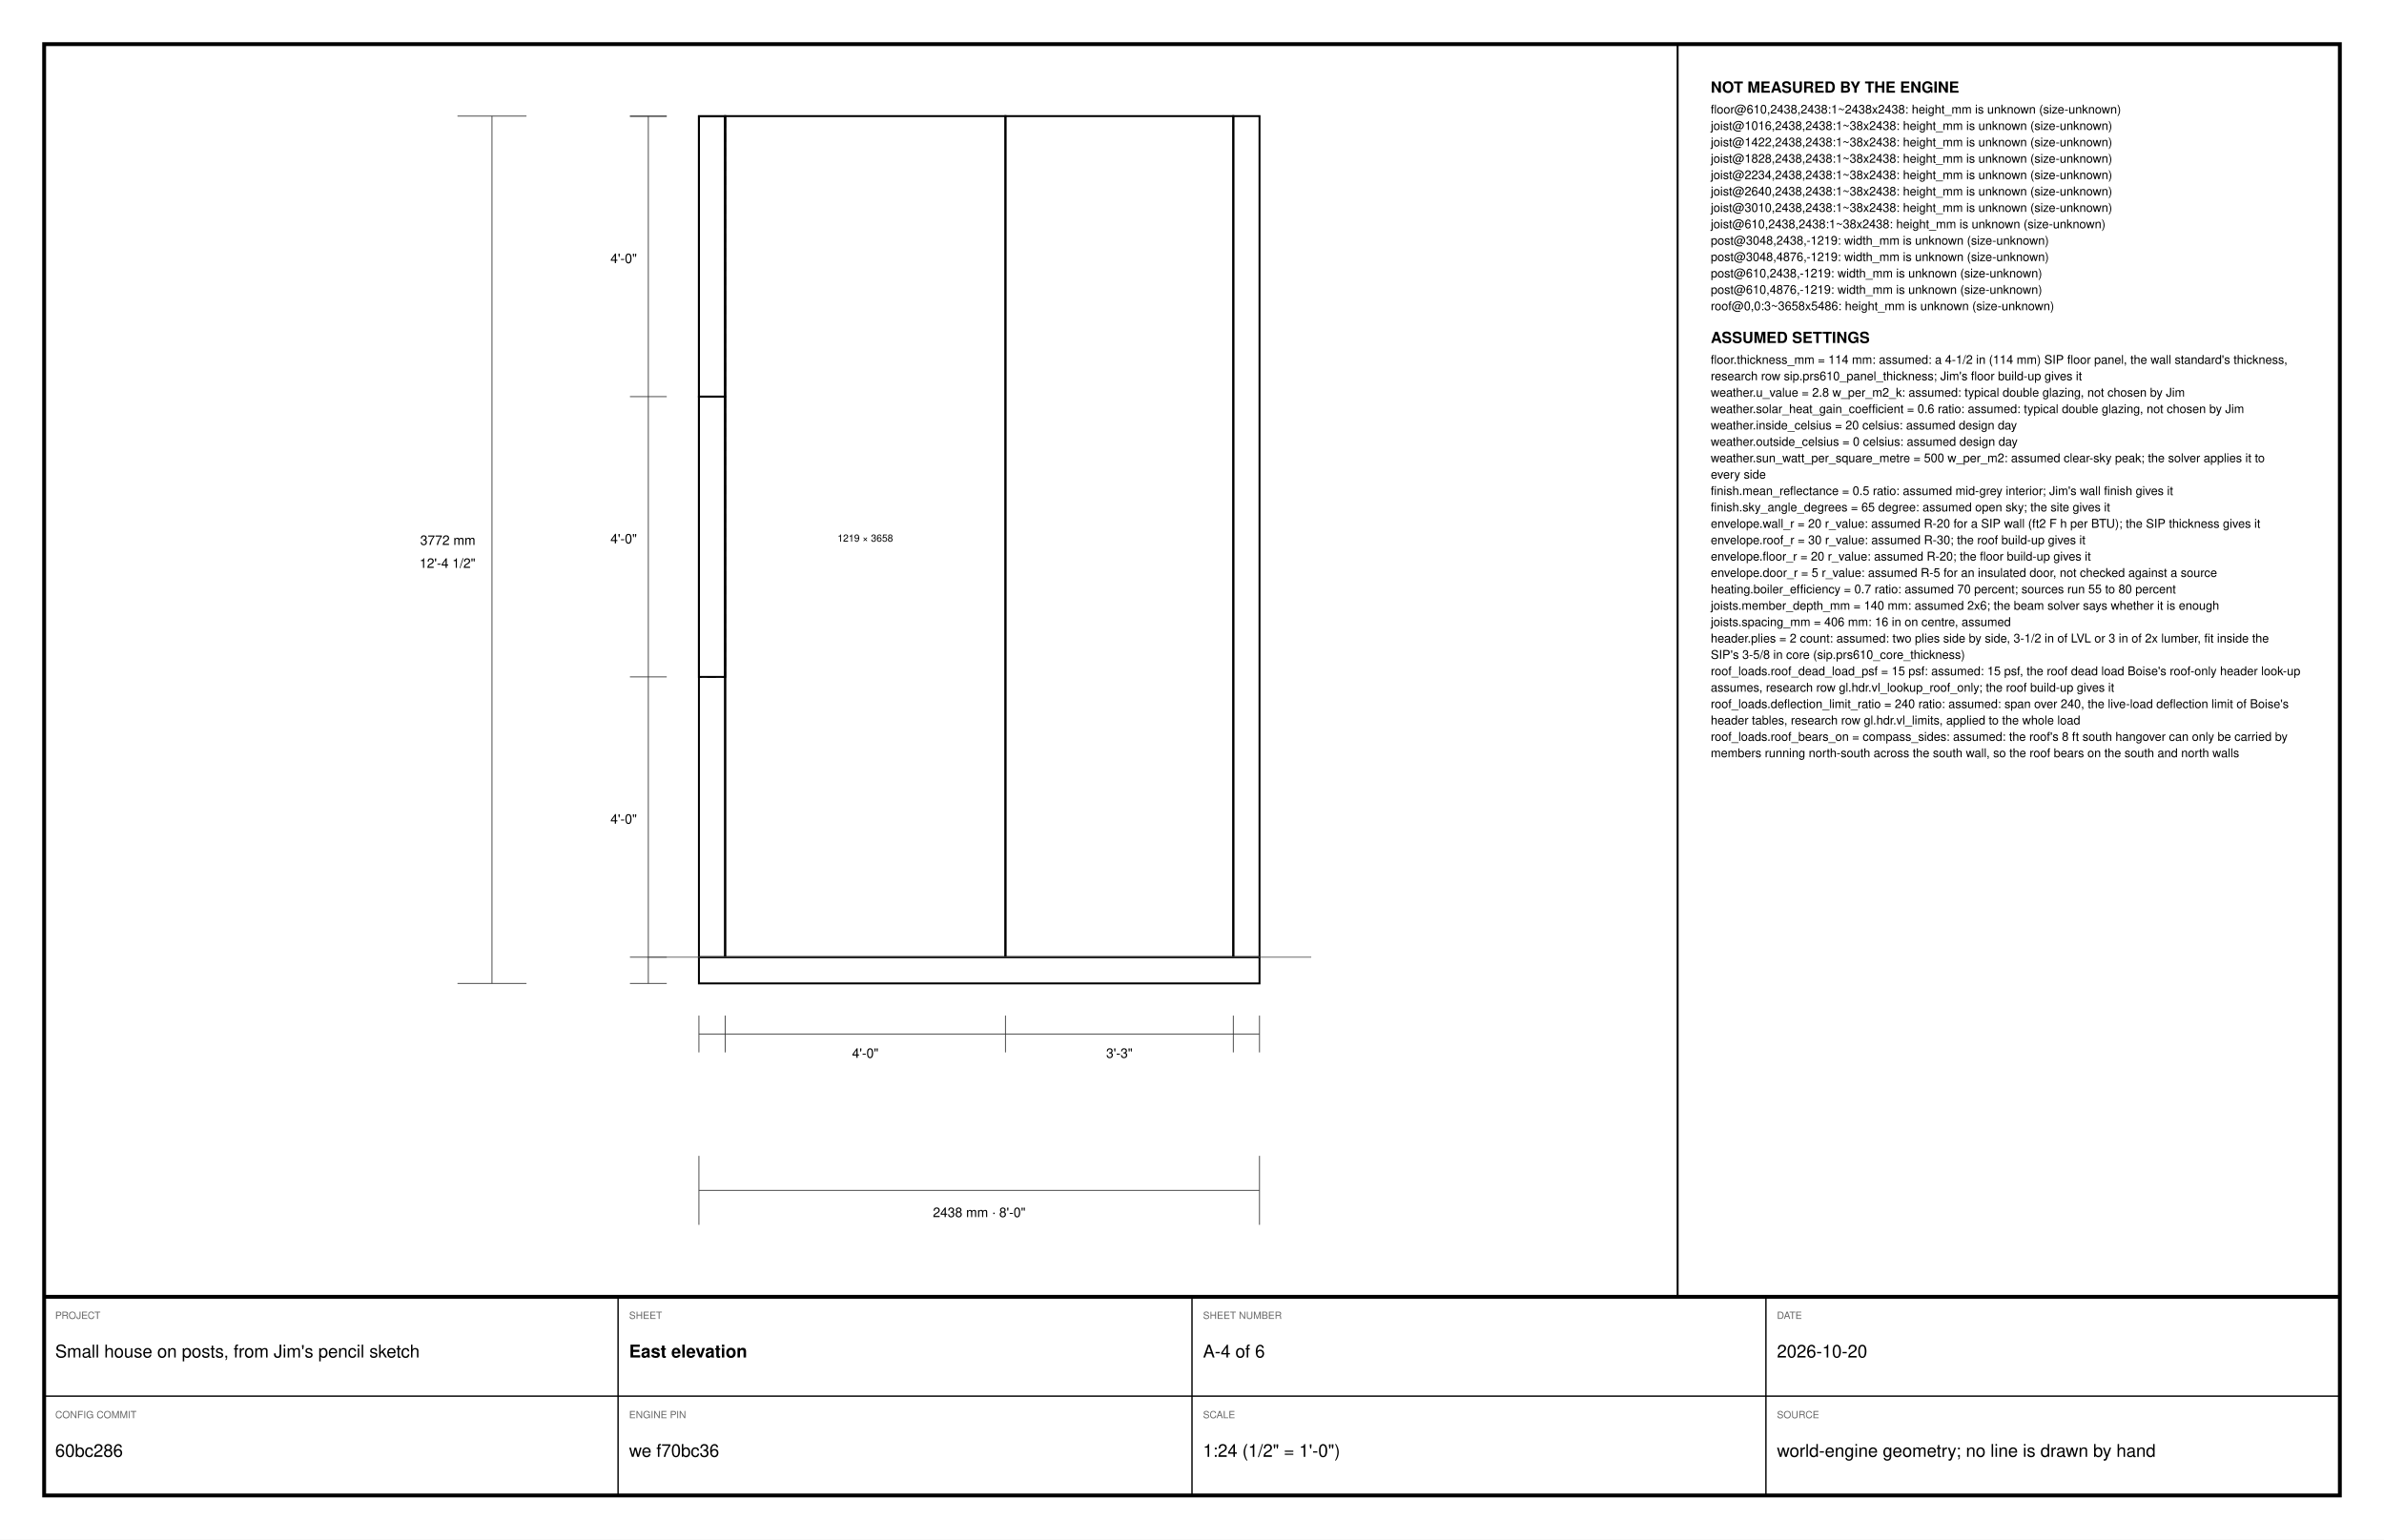
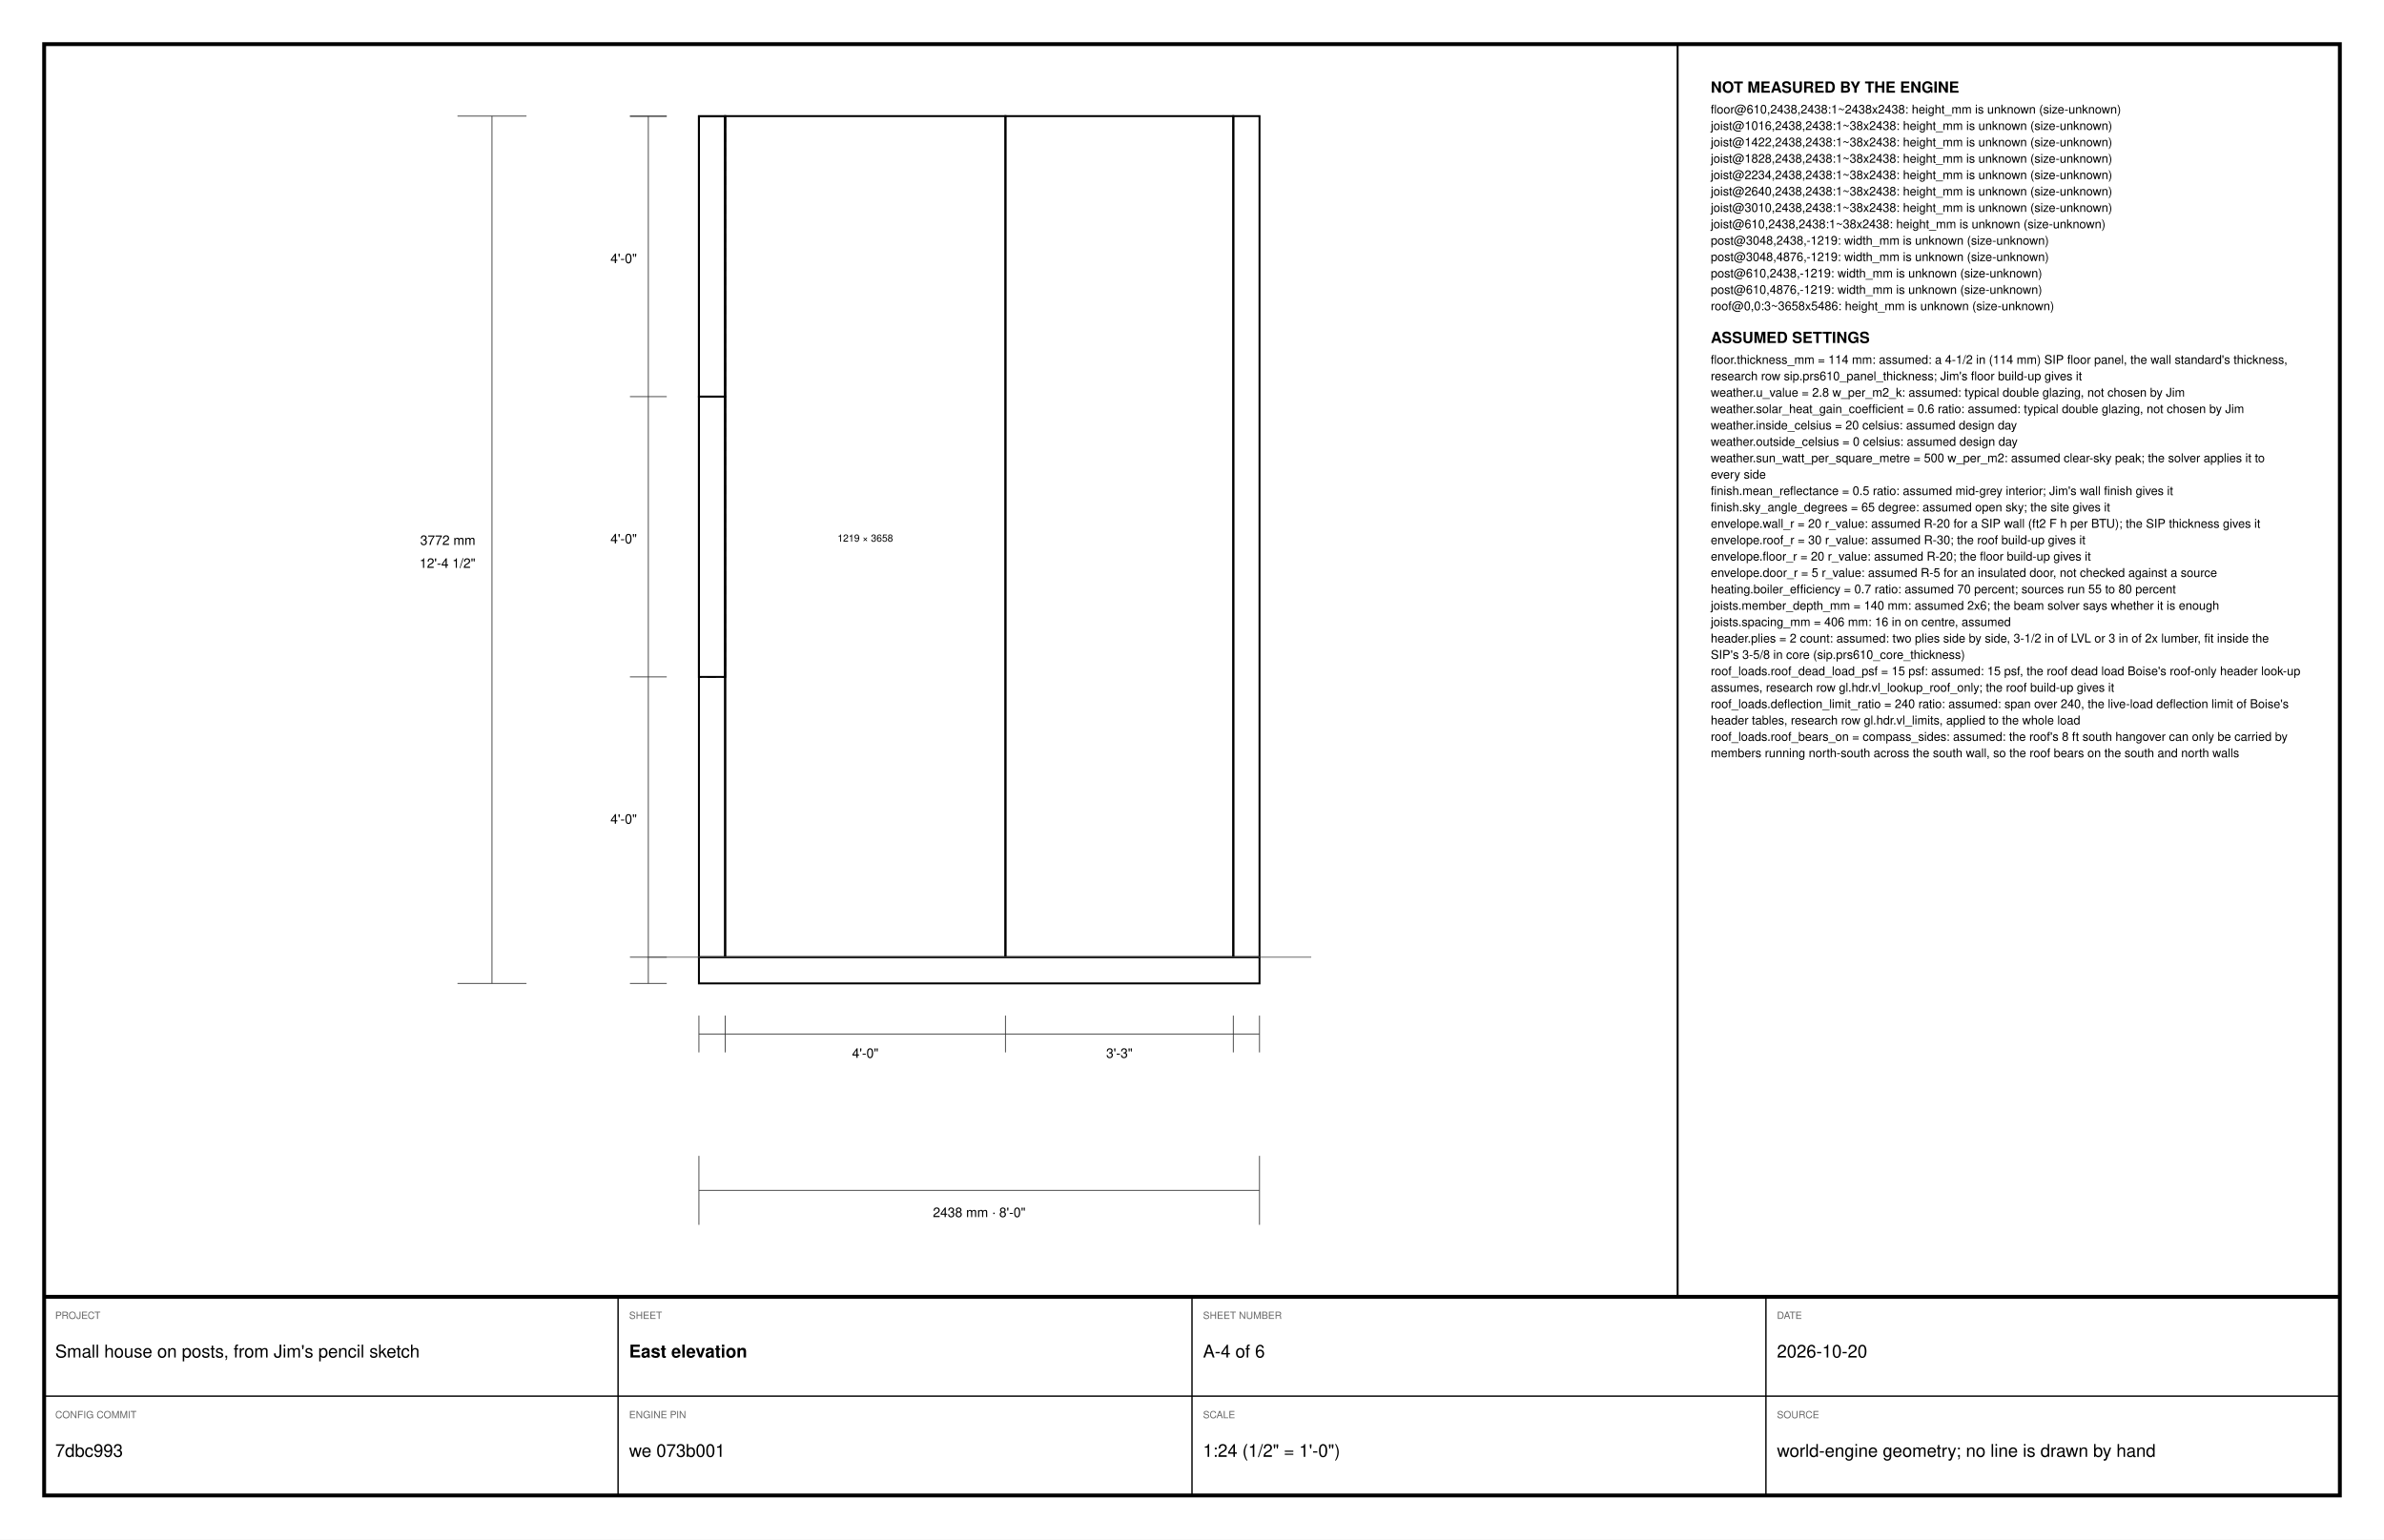
<svg xmlns="http://www.w3.org/2000/svg" width="432.000mm" height="279.000mm" viewBox="0 0 432.000 279.000" font-family="Helvetica, Arial, sans-serif">
  <rect width="432.000" height="279.000" fill="#ffffff" />
  <rect x="8.000" y="8.000" width="416.000" height="263.000" fill="none" stroke="#000000" stroke-width="0.700" />
  <rect x="126.651" y="173.458" width="101.583" height="4.750" fill="none" stroke="#000000" stroke-width="0.350" />
  <rect x="126.651" y="71.875" width="4.750" height="50.792" fill="none" stroke="#000000" stroke-width="0.350" />
  <rect x="126.651" y="21.083" width="4.750" height="50.792" fill="none" stroke="#000000" stroke-width="0.350" />
  <rect x="126.651" y="21.042" width="4.750" height="152.417" fill="none" stroke="#000000" stroke-width="0.350" />
  <rect x="223.484" y="21.042" width="4.750" height="152.417" fill="none" stroke="#000000" stroke-width="0.350" />
  <rect x="131.401" y="21.042" width="50.792" height="152.417" fill="none" stroke="#000000" stroke-width="0.350" />
  <rect x="182.193" y="21.042" width="41.292" height="152.417" fill="none" stroke="#000000" stroke-width="0.350" />
  <rect x="126.651" y="71.875" width="4.750" height="50.792" fill="none" stroke="#000000" stroke-width="0.250" stroke-dasharray="1.6 1" />
  <rect x="126.651" y="21.083" width="4.750" height="50.792" fill="none" stroke="#000000" stroke-width="0.250" stroke-dasharray="1.6 1" />
  <text x="156.797" y="98.150" font-size="1.800" text-anchor="middle" fill="#000000">1219 × 3658</text>
  <line x1="126.651" y1="187.375" x2="228.234" y2="187.375" stroke="#333333" stroke-width="0.150" />
  <line x1="126.651" y1="190.708" x2="126.651" y2="184.042" stroke="#333333" stroke-width="0.150" />
  <line x1="131.401" y1="190.708" x2="131.401" y2="184.042" stroke="#333333" stroke-width="0.150" />
  <line x1="182.193" y1="190.708" x2="182.193" y2="184.042" stroke="#333333" stroke-width="0.150" />
  <line x1="223.484" y1="190.708" x2="223.484" y2="184.042" stroke="#333333" stroke-width="0.150" />
  <line x1="228.234" y1="190.708" x2="228.234" y2="184.042" stroke="#333333" stroke-width="0.150" />
  <text x="156.797" y="191.695" font-size="2.400" text-anchor="middle" fill="#000000">4'-0"</text>
  <text x="202.838" y="191.695" font-size="2.400" text-anchor="middle" fill="#000000">3'-3"</text>
  <line x1="117.484" y1="178.208" x2="117.484" y2="21.042" stroke="#333333" stroke-width="0.150" />
  <line x1="114.151" y1="178.208" x2="120.818" y2="178.208" stroke="#333333" stroke-width="0.150" />
  <line x1="114.151" y1="173.458" x2="120.818" y2="173.458" stroke="#333333" stroke-width="0.150" />
  <line x1="114.151" y1="122.667" x2="120.818" y2="122.667" stroke="#333333" stroke-width="0.150" />
  <line x1="114.151" y1="71.875" x2="120.818" y2="71.875" stroke="#333333" stroke-width="0.150" />
  <line x1="114.151" y1="21.083" x2="120.818" y2="21.083" stroke="#333333" stroke-width="0.150" />
  <line x1="114.151" y1="21.042" x2="120.818" y2="21.042" stroke="#333333" stroke-width="0.150" />
  <text x="115.404" y="149.263" font-size="2.400" text-anchor="end" fill="#000000">4'-0"</text>
  <text x="115.404" y="98.471" font-size="2.400" text-anchor="end" fill="#000000">4'-0"</text>
  <text x="115.404" y="47.679" font-size="2.400" text-anchor="end" fill="#000000">4'-0"</text>
  <line x1="117.276" y1="173.458" x2="237.609" y2="173.458" stroke="#555555" stroke-width="0.150" />
  <line x1="126.651" y1="215.708" x2="228.234" y2="215.708" stroke="#333333" stroke-width="0.150" />
  <line x1="126.651" y1="221.958" x2="126.651" y2="209.458" stroke="#333333" stroke-width="0.150" />
  <line x1="228.234" y1="221.958" x2="228.234" y2="209.458" stroke="#333333" stroke-width="0.150" />
  <text x="177.443" y="220.548" font-size="2.400" text-anchor="middle" fill="#000000">2438 mm · 8'-0"</text>
  <line x1="89.151" y1="178.208" x2="89.151" y2="21.042" stroke="#333333" stroke-width="0.150" />
  <line x1="82.901" y1="178.208" x2="95.401" y2="178.208" stroke="#333333" stroke-width="0.150" />
  <line x1="82.901" y1="21.042" x2="95.401" y2="21.042" stroke="#333333" stroke-width="0.150" />
  <text x="86.151" y="98.745" font-size="2.400" text-anchor="end" fill="#000000">3772 mm</text>
  <text x="86.151" y="102.905" font-size="2.400" text-anchor="end" fill="#000000">12'-4 1/2"</text>
  <text x="310.000" y="16.800" font-size="2.800" text-anchor="start" fill="#000000" font-weight="bold">NOT MEASURED BY THE ENGINE</text>
  <text x="310.000" y="20.580" font-size="2.200" text-anchor="start" fill="#000000">floor@610,2438,2438:1~2438x2438: height_mm is unknown (size-unknown)</text>
  <text x="310.000" y="23.550" font-size="2.200" text-anchor="start" fill="#000000">joist@1016,2438,2438:1~38x2438: height_mm is unknown (size-unknown)</text>
  <text x="310.000" y="26.520" font-size="2.200" text-anchor="start" fill="#000000">joist@1422,2438,2438:1~38x2438: height_mm is unknown (size-unknown)</text>
  <text x="310.000" y="29.490" font-size="2.200" text-anchor="start" fill="#000000">joist@1828,2438,2438:1~38x2438: height_mm is unknown (size-unknown)</text>
  <text x="310.000" y="32.460" font-size="2.200" text-anchor="start" fill="#000000">joist@2234,2438,2438:1~38x2438: height_mm is unknown (size-unknown)</text>
  <text x="310.000" y="35.430" font-size="2.200" text-anchor="start" fill="#000000">joist@2640,2438,2438:1~38x2438: height_mm is unknown (size-unknown)</text>
  <text x="310.000" y="38.400" font-size="2.200" text-anchor="start" fill="#000000">joist@3010,2438,2438:1~38x2438: height_mm is unknown (size-unknown)</text>
  <text x="310.000" y="41.370" font-size="2.200" text-anchor="start" fill="#000000">joist@610,2438,2438:1~38x2438: height_mm is unknown (size-unknown)</text>
  <text x="310.000" y="44.340" font-size="2.200" text-anchor="start" fill="#000000">post@3048,2438,-1219: width_mm is unknown (size-unknown)</text>
  <text x="310.000" y="47.310" font-size="2.200" text-anchor="start" fill="#000000">post@3048,4876,-1219: width_mm is unknown (size-unknown)</text>
  <text x="310.000" y="50.280" font-size="2.200" text-anchor="start" fill="#000000">post@610,2438,-1219: width_mm is unknown (size-unknown)</text>
  <text x="310.000" y="53.250" font-size="2.200" text-anchor="start" fill="#000000">post@610,4876,-1219: width_mm is unknown (size-unknown)</text>
  <text x="310.000" y="56.220" font-size="2.200" text-anchor="start" fill="#000000">roof@0,0:3~3658x5486: height_mm is unknown (size-unknown)</text>
  <text x="310.000" y="59.190" font-size="2.200" text-anchor="start" fill="#000000" />
  <text x="310.000" y="62.160" font-size="2.800" text-anchor="start" fill="#000000" font-weight="bold">ASSUMED SETTINGS</text>
  <text x="310.000" y="65.940" font-size="2.200" text-anchor="start" fill="#000000">floor.thickness_mm = 114 mm: assumed: a 4-1/2 in (114 mm) SIP floor panel, the wall standard's thickness,</text>
  <text x="310.000" y="68.910" font-size="2.200" text-anchor="start" fill="#000000">    research row sip.prs610_panel_thickness; Jim's floor build-up gives it</text>
  <text x="310.000" y="71.880" font-size="2.200" text-anchor="start" fill="#000000">weather.u_value = 2.8 w_per_m2_k: assumed: typical double glazing, not chosen by Jim</text>
  <text x="310.000" y="74.850" font-size="2.200" text-anchor="start" fill="#000000">weather.solar_heat_gain_coefficient = 0.6 ratio: assumed: typical double glazing, not chosen by Jim</text>
  <text x="310.000" y="77.820" font-size="2.200" text-anchor="start" fill="#000000">weather.inside_celsius = 20 celsius: assumed design day</text>
  <text x="310.000" y="80.790" font-size="2.200" text-anchor="start" fill="#000000">weather.outside_celsius = 0 celsius: assumed design day</text>
  <text x="310.000" y="83.760" font-size="2.200" text-anchor="start" fill="#000000">weather.sun_watt_per_square_metre = 500 w_per_m2: assumed clear-sky peak; the solver applies it to</text>
  <text x="310.000" y="86.730" font-size="2.200" text-anchor="start" fill="#000000">    every side</text>
  <text x="310.000" y="89.700" font-size="2.200" text-anchor="start" fill="#000000">finish.mean_reflectance = 0.5 ratio: assumed mid-grey interior; Jim's wall finish gives it</text>
  <text x="310.000" y="92.670" font-size="2.200" text-anchor="start" fill="#000000">finish.sky_angle_degrees = 65 degree: assumed open sky; the site gives it</text>
  <text x="310.000" y="95.640" font-size="2.200" text-anchor="start" fill="#000000">envelope.wall_r = 20 r_value: assumed R-20 for a SIP wall (ft2 F h per BTU); the SIP thickness gives it</text>
  <text x="310.000" y="98.610" font-size="2.200" text-anchor="start" fill="#000000">envelope.roof_r = 30 r_value: assumed R-30; the roof build-up gives it</text>
  <text x="310.000" y="101.580" font-size="2.200" text-anchor="start" fill="#000000">envelope.floor_r = 20 r_value: assumed R-20; the floor build-up gives it</text>
  <text x="310.000" y="104.550" font-size="2.200" text-anchor="start" fill="#000000">envelope.door_r = 5 r_value: assumed R-5 for an insulated door, not checked against a source</text>
  <text x="310.000" y="107.520" font-size="2.200" text-anchor="start" fill="#000000">heating.boiler_efficiency = 0.7 ratio: assumed 70 percent; sources run 55 to 80 percent</text>
  <text x="310.000" y="110.490" font-size="2.200" text-anchor="start" fill="#000000">joists.member_depth_mm = 140 mm: assumed 2x6; the beam solver says whether it is enough</text>
  <text x="310.000" y="113.460" font-size="2.200" text-anchor="start" fill="#000000">joists.spacing_mm = 406 mm: 16 in on centre, assumed</text>
  <text x="310.000" y="116.430" font-size="2.200" text-anchor="start" fill="#000000">header.plies = 2 count: assumed: two plies side by side, 3-1/2 in of LVL or 3 in of 2x lumber, fit inside the</text>
  <text x="310.000" y="119.400" font-size="2.200" text-anchor="start" fill="#000000">    SIP's 3-5/8 in core (sip.prs610_core_thickness)</text>
  <text x="310.000" y="122.370" font-size="2.200" text-anchor="start" fill="#000000">roof_loads.roof_dead_load_psf = 15 psf: assumed: 15 psf, the roof dead load Boise's roof-only header look-up</text>
  <text x="310.000" y="125.340" font-size="2.200" text-anchor="start" fill="#000000">    assumes, research row gl.hdr.vl_lookup_roof_only; the roof build-up gives it</text>
  <text x="310.000" y="128.310" font-size="2.200" text-anchor="start" fill="#000000">roof_loads.deflection_limit_ratio = 240 ratio: assumed: span over 240, the live-load deflection limit of Boise's</text>
  <text x="310.000" y="131.280" font-size="2.200" text-anchor="start" fill="#000000">    header tables, research row gl.hdr.vl_limits, applied to the whole load</text>
  <text x="310.000" y="134.250" font-size="2.200" text-anchor="start" fill="#000000">roof_loads.roof_bears_on =  compass_sides: assumed: the roof's 8 ft south hangover can only be carried by</text>
  <text x="310.000" y="137.220" font-size="2.200" text-anchor="start" fill="#000000">    members running north-south across the south wall, so the roof bears on the south and north walls</text>
  <text x="310.000" y="140.190" font-size="2.200" text-anchor="start" fill="#000000" />
  <line x1="304.000" y1="8.000" x2="304.000" y2="235.000" stroke="#000000" stroke-width="0.350" />
  <text x="10.000" y="239.000" font-size="1.800" text-anchor="start" fill="#666666">PROJECT</text>
  <text x="10.000" y="246.000" font-size="3.200" text-anchor="start" fill="#000000">Small house on posts, from Jim's pencil sketch</text>
  <text x="114.000" y="239.000" font-size="1.800" text-anchor="start" fill="#666666">SHEET</text>
  <text x="114.000" y="246.000" font-size="3.200" text-anchor="start" fill="#000000" font-weight="bold">East elevation</text>
  <text x="218.000" y="239.000" font-size="1.800" text-anchor="start" fill="#666666">SHEET NUMBER</text>
  <text x="218.000" y="246.000" font-size="3.200" text-anchor="start" fill="#000000">A-4 of 6</text>
  <text x="322.000" y="239.000" font-size="1.800" text-anchor="start" fill="#666666">DATE</text>
  <text x="322.000" y="246.000" font-size="3.200" text-anchor="start" fill="#000000">2026-10-20</text>
  <text x="10.000" y="257.000" font-size="1.800" text-anchor="start" fill="#666666">CONFIG COMMIT</text>
-   <text x="10.000" y="264.000" font-size="3.200" text-anchor="start" fill="#000000">60bc286</text>
+   <text x="10.000" y="264.000" font-size="3.200" text-anchor="start" fill="#000000">7dbc993</text>
  <text x="114.000" y="257.000" font-size="1.800" text-anchor="start" fill="#666666">ENGINE PIN</text>
-   <text x="114.000" y="264.000" font-size="3.200" text-anchor="start" fill="#000000">we f70bc36</text>
+   <text x="114.000" y="264.000" font-size="3.200" text-anchor="start" fill="#000000">we 073b001</text>
  <text x="218.000" y="257.000" font-size="1.800" text-anchor="start" fill="#666666">SCALE</text>
  <text x="218.000" y="264.000" font-size="3.200" text-anchor="start" fill="#000000">1:24 (1/2" = 1'-0")</text>
  <text x="322.000" y="257.000" font-size="1.800" text-anchor="start" fill="#666666">SOURCE</text>
  <text x="322.000" y="264.000" font-size="3.200" text-anchor="start" fill="#000000">world-engine geometry; no line is drawn by hand</text>
  <line x1="8.000" y1="235.000" x2="424.000" y2="235.000" stroke="#000000" stroke-width="0.700" />
  <line x1="8.000" y1="253.000" x2="424.000" y2="253.000" stroke="#000000" stroke-width="0.250" />
  <line x1="112.000" y1="235.000" x2="112.000" y2="271.000" stroke="#000000" stroke-width="0.250" />
  <line x1="216.000" y1="235.000" x2="216.000" y2="271.000" stroke="#000000" stroke-width="0.250" />
  <line x1="320.000" y1="235.000" x2="320.000" y2="271.000" stroke="#000000" stroke-width="0.250" />
</svg>
